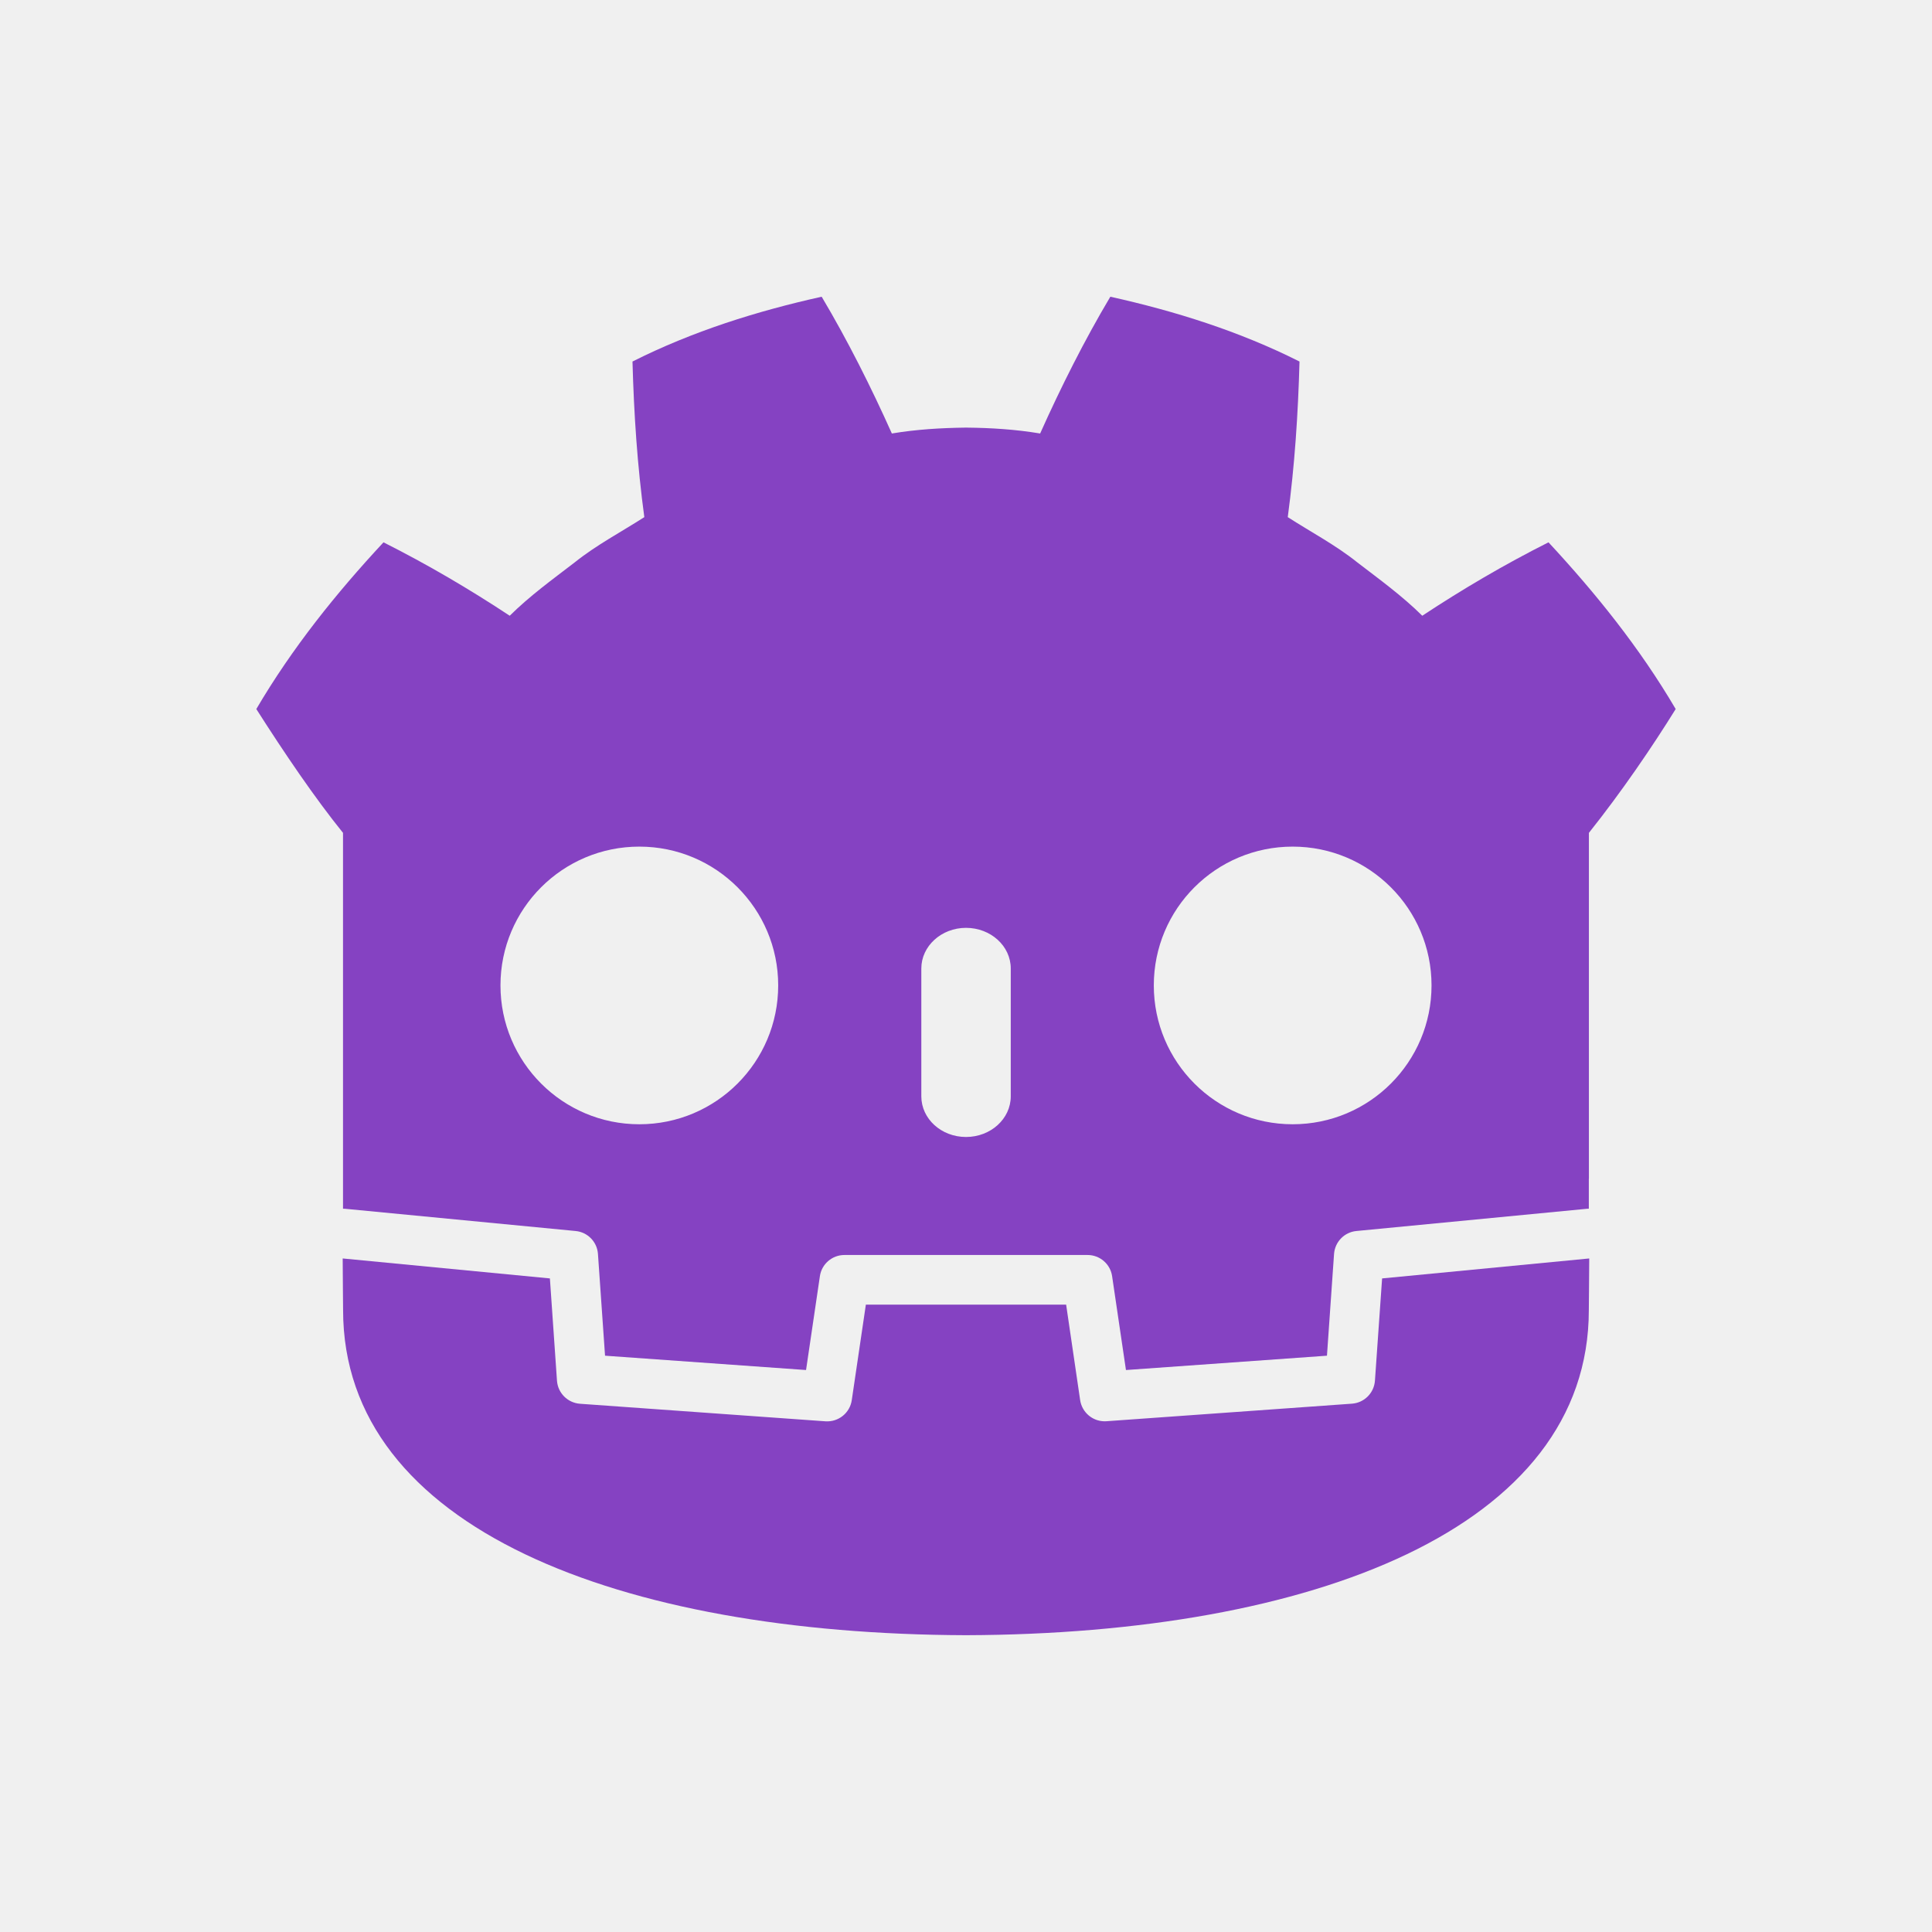
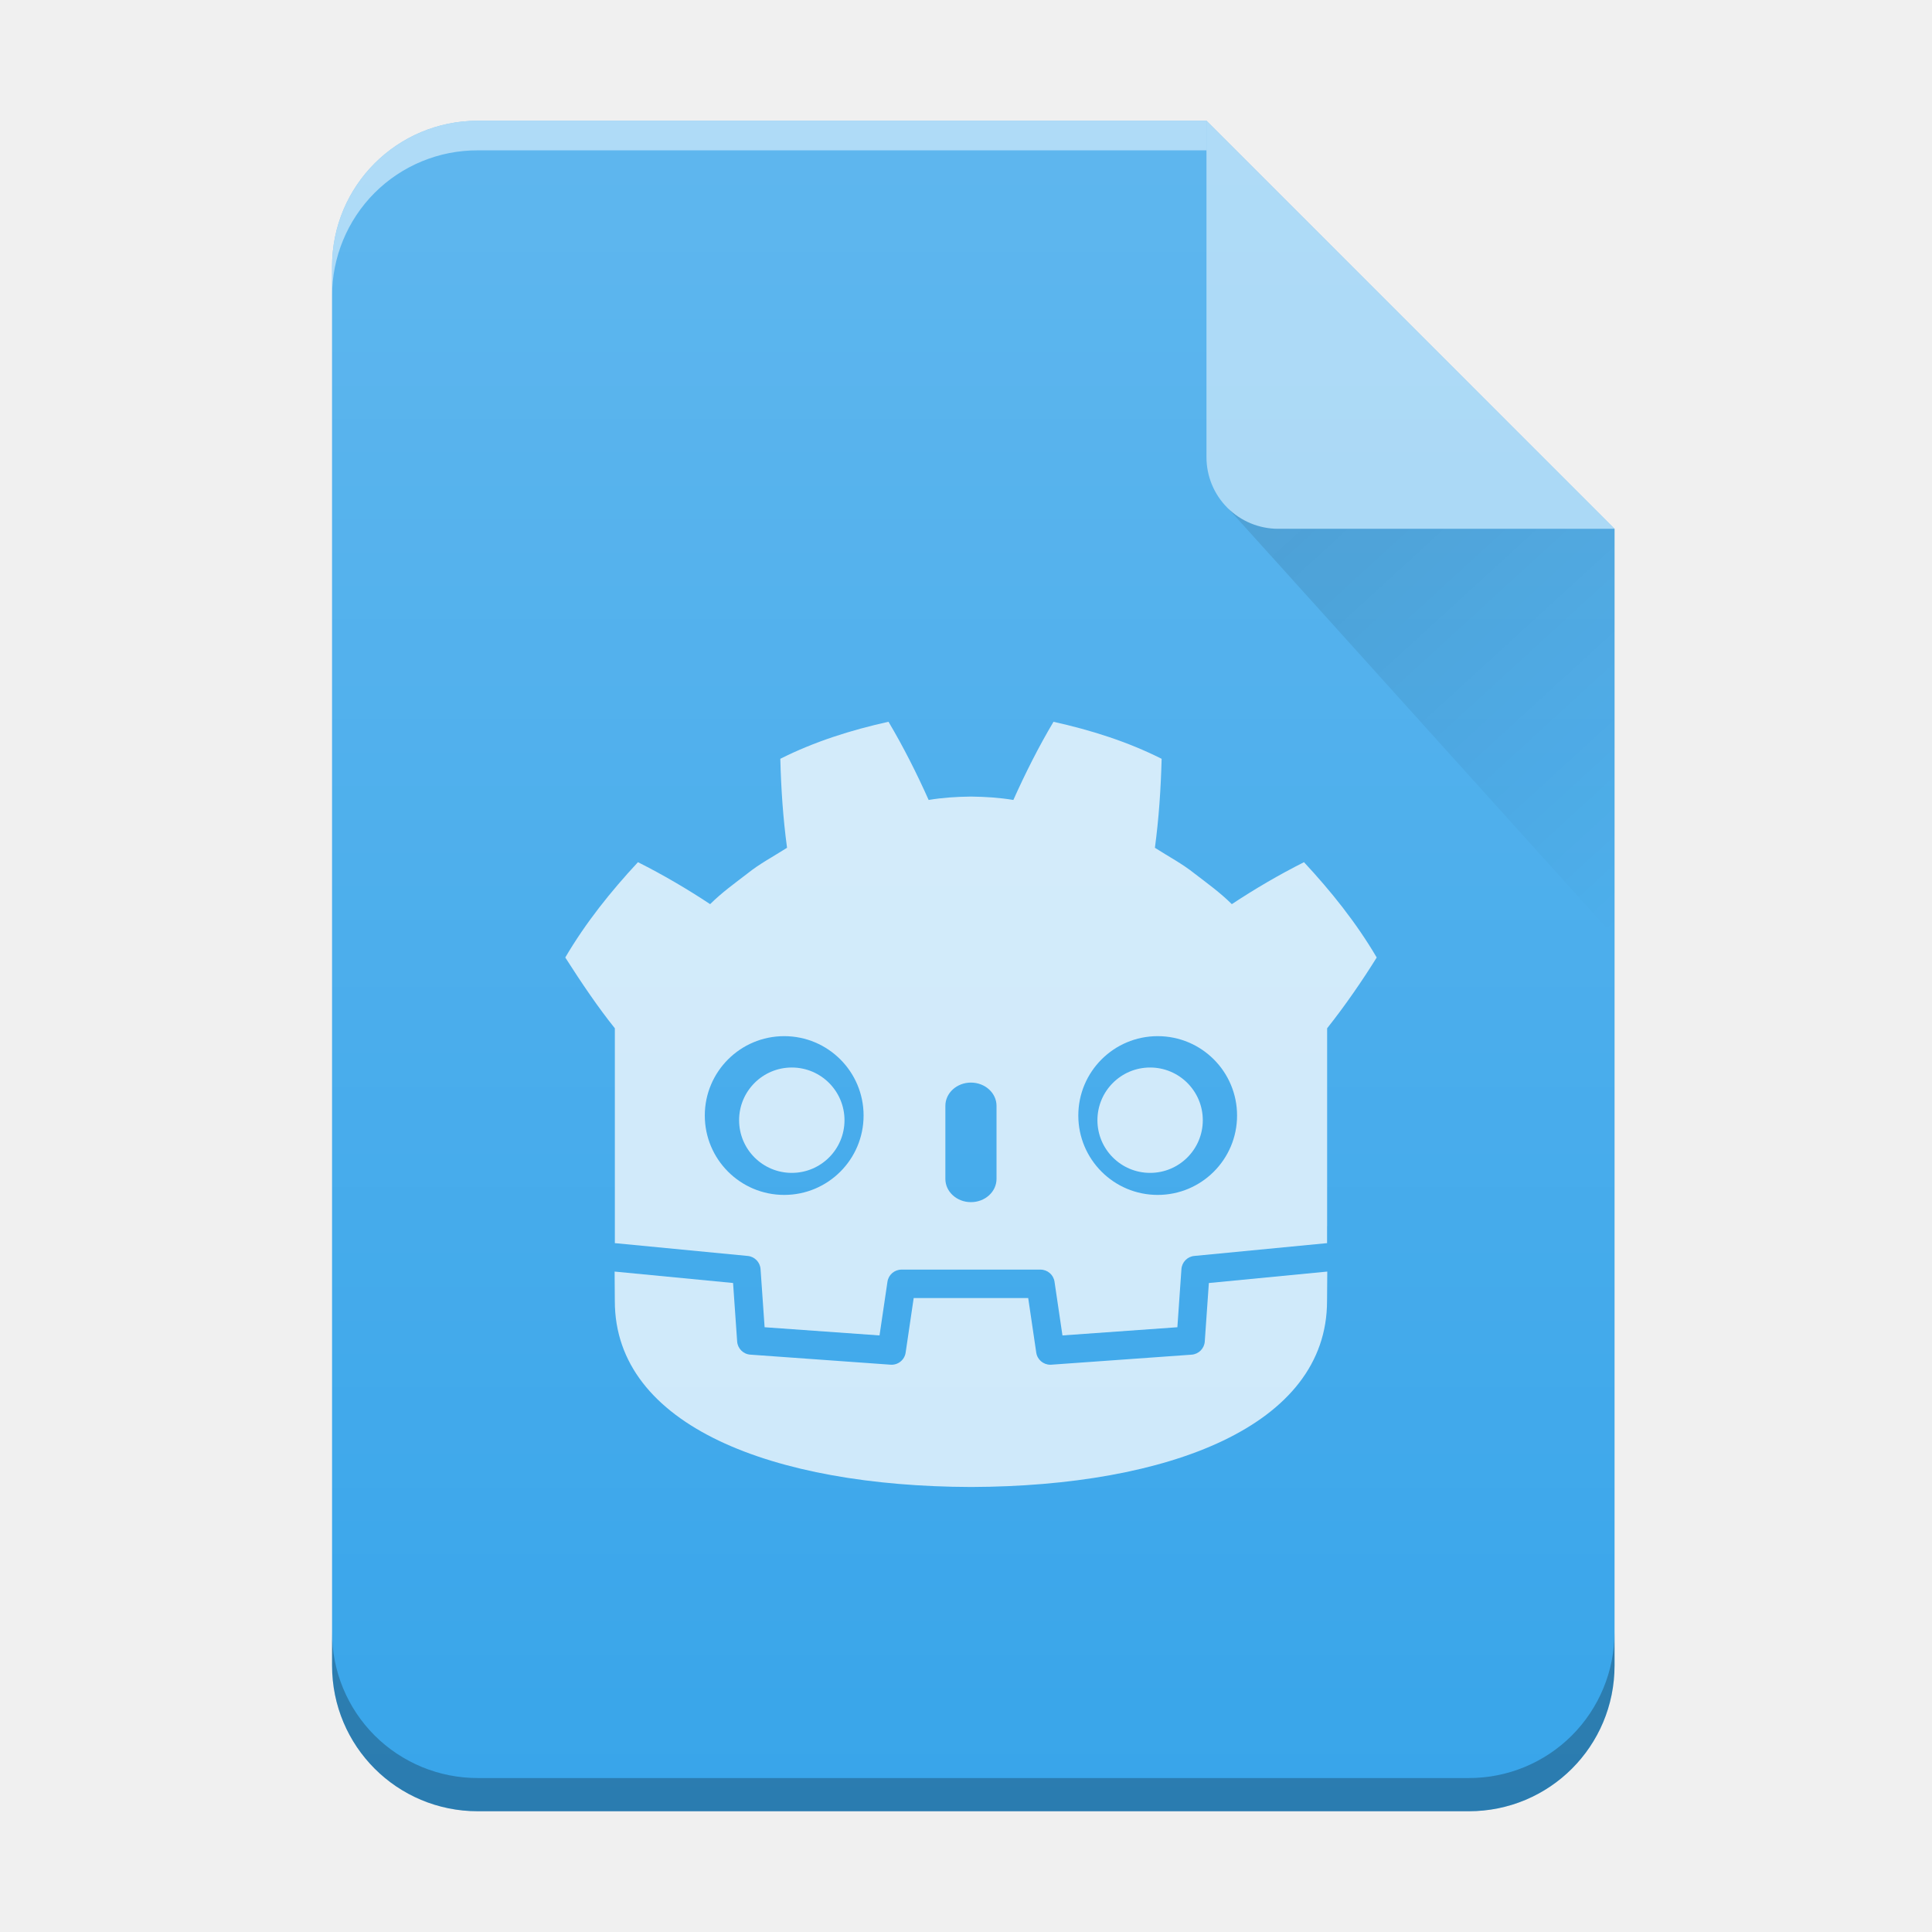
- <svg xmlns="http://www.w3.org/2000/svg" viewBox="0 0 24 24" version="1.1" id="svg4" width="24" height="24">
-   <defs id="defs8" />
-   <g transform="translate(1,1)">
-     <g id="g836">
-       <path id="path84-6-5" style="fill:#8542c2;fill-opacity:1;fill-rule:nonzero;stroke:none;stroke-width:0.025" d="M 9.207,2.686 C 8.401,2.865 7.604,3.115 6.857,3.491 6.875,4.15 6.917,4.782 7.004,5.424 6.714,5.61 6.409,5.77 6.138,5.987 5.862,6.199 5.581,6.402 5.332,6.649 4.834,6.32 4.307,6.01 3.764,5.737 3.178,6.367 2.631,7.047 2.184,7.808 2.535,8.359 2.912,8.914 3.261,9.346 v 3.758 0.477 0.434 c 0.009,7.6e-5 0.017,3.97e-4 0.026,0.001 l 2.863,0.276 c 0.15,0.014 0.268,0.135 0.278,0.285 l 0.088,1.264 2.497,0.178 0.172,-1.166 c 0.022,-0.151 0.152,-0.263 0.305,-0.263 h 3.02 c 0.153,0 0.283,0.112 0.305,0.263 l 0.172,1.166 2.497,-0.178 0.088,-1.264 c 0.011,-0.15 0.128,-0.271 0.278,-0.285 l 2.862,-0.276 c 0.009,-7.91e-4 0.017,-0.001 0.025,-0.001 v -0.373 l 0.001,-3.7e-4 V 9.346 C 19.142,8.839 19.524,8.279 19.816,7.808 19.369,7.047 18.821,6.367 18.236,5.737 17.693,6.01 17.166,6.32 16.668,6.649 16.419,6.402 16.138,6.199 15.862,5.987 15.591,5.77 15.286,5.61 14.997,5.424 15.083,4.782 15.125,4.15 15.143,3.491 14.396,3.115 13.599,2.865 12.793,2.686 12.471,3.227 12.177,3.813 11.921,4.385 11.617,4.334 11.312,4.315 11.006,4.312 v -4.826e-4 c -0.002,0 -0.004,4.826e-4 -0.006,4.826e-4 -0.002,0 -0.004,-4.826e-4 -0.006,-4.826e-4 v 4.826e-4 c -0.306,0.004 -0.611,0.022 -0.915,0.073 C 9.823,3.813 9.529,3.227 9.207,2.686 Z M 6.942,9.517 c 0.953,0 1.725,0.772 1.725,1.724 0,0.953 -0.772,1.725 -1.725,1.725 -0.952,0 -1.725,-0.772 -1.725,-1.725 0,-0.953 0.773,-1.724 1.725,-1.724 z m 8.116,0 c 0.952,0 1.725,0.772 1.725,1.724 0,0.953 -0.772,1.725 -1.725,1.725 -0.953,10e-7 -1.725,-0.772 -1.725,-1.725 0,-0.953 0.772,-1.724 1.725,-1.724 z m -4.058,1.009 c 0.307,0 0.556,0.226 0.556,0.505 v 1.588 c 0,0.279 -0.249,0.505 -0.556,0.505 -0.307,0 -0.555,-0.226 -0.555,-0.505 v -1.588 c 0,-0.278 0.249,-0.505 0.555,-0.505 z" />
-       <path d="m 16.169,14.881 -0.089,1.27 c -0.011,0.153 -0.132,0.275 -0.286,0.286 l -3.049,0.218 c -0.007,5.53e-4 -0.015,7.91e-4 -0.022,7.91e-4 -0.152,0 -0.282,-0.111 -0.305,-0.263 L 12.244,15.207 H 9.756 l -0.175,1.186 c -0.023,0.16 -0.166,0.274 -0.327,0.263 L 6.205,16.438 C 6.052,16.427 5.93,16.305 5.919,16.152 L 5.831,14.881 3.257,14.633 c 0.001,0.277 0.005,0.58 0.005,0.64 0,2.719 3.449,4.025 7.733,4.04 h 0.005 0.005 c 4.285,-0.015 7.732,-1.322 7.732,-4.04 0,-0.061 0.004,-0.363 0.005,-0.64 z" style="fill:#8542c2;fill-opacity:1;fill-rule:nonzero;stroke:none;stroke-width:0.025" id="path88-5-2" />
-     </g>
+ <svg xmlns="http://www.w3.org/2000/svg" xmlns:xlink="http://www.w3.org/1999/xlink" viewBox="0 0 32 32" version="1.1" id="svg33">
+   <defs id="defs13">
+     <linearGradient id="a" gradientTransform="translate(309.57,152.44)" gradientUnits="userSpaceOnUse" x2="0" y1="392.36" y2="365.36">
+       <stop offset="0" stop-color="#fff" stop-opacity="0" id="stop2" />
+       <stop offset="1" stop-color="#fff" stop-opacity=".2" id="stop4" />
+     </linearGradient>
+     <linearGradient id="b" gradientUnits="userSpaceOnUse" x1="404.57" x2="411.57" y1="524.8" y2="531.8" gradientTransform="translate(-384.57,-515.8)">
+       <stop offset="0" stop-color="#060606" id="stop7" />
+       <stop offset="1" stop-opacity="0" id="stop9" />
+     </linearGradient>
+     <path id="c" d="m389.57 545.8v-28h15l7 7v21h-14z" />
+     <linearGradient xlink:href="#a-6" id="b-3" gradientUnits="userSpaceOnUse" x1="0" y1="60.774" x2="0" y2="2.345" gradientTransform="matrix(0.4827586,0,0,0.4827586,0.6724235,0.551724)" />
+     <linearGradient id="a-6" y1="392.36" y2="336.36" x2="0" gradientUnits="userSpaceOnUse" gradientTransform="translate(254,-254)">
+       <stop stop-color="#fff" stop-opacity="0" id="stop3" />
+       <stop offset="1" stop-color="#fff" stop-opacity=".2" id="stop5" />
+     </linearGradient>
+     <linearGradient id="c-7" y1="17.475" y2="31" x1="41.616" x2="54" gradientUnits="userSpaceOnUse" gradientTransform="matrix(0.4827586,0,0,0.4827586,0.6724235,0.551724)">
+       <stop stop-color="#060606" id="stop8" />
+       <stop offset="1" stop-opacity="0" id="stop10" />
+     </linearGradient>
+   </defs>
+   <g id="g1175" style="opacity:0.75" transform="matrix(0.4827586,0,0,0.4827586,0.4310335,0.551724)">
+     <path id="path84-6-5" style="fill:#ffffff;fill-opacity:1;fill-rule:nonzero;stroke:none;stroke-width:0.04" d="m 29.168,18.873 c -1.272,0.283 -2.53,0.676 -3.709,1.27 0.027,1.041 0.094,2.039 0.231,3.053 -0.458,0.293 -0.94,0.545 -1.367,0.889 -0.435,0.334 -0.879,0.654 -1.272,1.045 -0.786,-0.52 -1.619,-1.009 -2.476,-1.44 -0.924,0.995 -1.788,2.068 -2.494,3.27 0.555,0.871 1.15,1.746 1.701,2.429 v 5.933 0.754 0.686 c 0.013,1.2e-4 0.027,6.27e-4 0.04,0.002 l 4.52,0.436 c 0.237,0.023 0.422,0.213 0.439,0.451 l 0.139,1.995 3.943,0.281 0.272,-1.842 c 0.035,-0.239 0.24,-0.416 0.482,-0.416 h 4.769 c 0.241,0 0.446,0.177 0.481,0.416 l 0.272,1.842 3.943,-0.281 0.139,-1.995 c 0.017,-0.237 0.202,-0.428 0.439,-0.451 l 4.518,-0.436 c 0.013,-0.001 0.027,-0.002 0.04,-0.002 v -0.588 l 0.002,-5.85e-4 v -6.784 c 0.636,-0.801 1.239,-1.685 1.701,-2.429 -0.706,-1.201 -1.57,-2.275 -2.495,-3.27 -0.857,0.431 -1.69,0.92 -2.476,1.44 -0.393,-0.391 -0.837,-0.711 -1.272,-1.045 -0.428,-0.344 -0.91,-0.595 -1.367,-0.889 0.136,-1.014 0.203,-2.012 0.231,-3.053 -1.18,-0.594 -2.437,-0.987 -3.71,-1.27 -0.508,0.854 -0.973,1.778 -1.377,2.682 -0.48,-0.08 -0.962,-0.11 -1.444,-0.116 v -7.62e-4 c -0.003,0 -0.006,7.62e-4 -0.009,7.62e-4 -0.003,0 -0.006,-7.62e-4 -0.009,-7.62e-4 v 7.62e-4 c -0.484,0.006 -0.965,0.035 -1.445,0.116 -0.404,-0.904 -0.869,-1.828 -1.377,-2.682 z m -3.576,10.786 c 1.505,0 2.724,1.219 2.724,2.723 0,1.505 -1.219,2.724 -2.724,2.724 -1.504,0 -2.724,-1.219 -2.724,-2.724 0,-1.504 1.22,-2.723 2.724,-2.723 z m 12.815,0 c 1.504,0 2.723,1.219 2.723,2.723 0,1.505 -1.22,2.724 -2.723,2.724 -1.505,0 -2.724,-1.219 -2.724,-2.724 0,-1.504 1.219,-2.723 2.724,-2.723 z m -6.408,1.593 c 0.484,0 0.878,0.357 0.878,0.797 v 2.508 c 0,0.44 -0.393,0.797 -0.878,0.797 -0.484,0 -0.877,-0.357 -0.877,-0.797 v -2.508 c 0,-0.44 0.393,-0.797 0.877,-0.797 z" />
+     <path d="m 40.162,38.129 -0.14,2.006 c -0.017,0.242 -0.209,0.434 -0.451,0.452 l -4.815,0.344 c -0.012,8.74e-4 -0.023,0.001 -0.035,0.001 -0.239,0 -0.446,-0.176 -0.481,-0.416 l -0.276,-1.872 h -3.929 l -0.276,1.872 c -0.037,0.252 -0.262,0.433 -0.516,0.415 L 24.429,40.586 C 24.187,40.569 23.995,40.376 23.978,40.134 l -0.14,-2.006 -4.064,-0.392 c 0.002,0.437 0.007,0.915 0.007,1.011 0,4.293 5.445,6.356 12.211,6.38 h 0.008 0.008 c 6.765,-0.024 12.209,-2.087 12.209,-6.38 0,-0.097 0.006,-0.574 0.008,-1.011 z" style="fill:#ffffff;fill-opacity:1;fill-rule:nonzero;stroke:none;stroke-width:0.04" id="path88-5-2" />
+     <path d="m 27.661,32.543 c 0,0.998 -0.809,1.807 -1.808,1.807 -0.999,0 -1.808,-0.809 -1.808,-1.807 0,-0.998 0.81,-1.808 1.808,-1.808 0.999,0 1.808,0.81 1.808,1.808" style="fill:#ffffff;fill-opacity:1;fill-rule:nonzero;stroke:none;stroke-width:0.04" id="path96-2-7" />
+     <path d="m 36.339,32.543 c 0,0.998 0.809,1.807 1.807,1.807 0.999,0 1.808,-0.809 1.808,-1.807 0,-0.998 -0.809,-1.808 -1.808,-1.808 -0.998,0 -1.807,0.81 -1.807,1.808" style="fill:#ffffff;fill-opacity:1;fill-rule:nonzero;stroke:none;stroke-width:0.04" id="path108-9-6" />
+   </g>
+   <path d="M 19.983,2 H 7.914 C 6.577,2 5.5,3.077 5.5,4.414 V 27.586 C 5.5,28.923 6.577,30 7.914,30 H 24.328 c 1.337,0 2.414,-1.077 2.414,-2.414 V 8.759 Z" id="path15" style="fill:#38a5ea;stroke-width:0.483" />
+   <path d="M 19.983,2 H 7.914 C 6.577,2 5.5,3.077 5.5,4.414 V 27.586 C 5.5,28.923 6.577,30 7.914,30 H 24.328 c 1.337,0 2.414,-1.077 2.414,-2.414 V 8.759 Z" id="path17-5" style="fill:url(#b-3);stroke-width:0.483" />
+   <path d="M 19.983,2 H 7.914 C 6.577,2 5.5,3.077 5.5,4.414 V 4.903 A 2.416,2.416 0 0 1 6.205,3.194 2.408,2.408 0 0 1 7.914,2.49 H 19.983 V 2.483 Z" id="path19-3" style="opacity:0.5;fill:#ffffff;stroke-width:0.483" />
+   <path d="m 26.741,27.036 a 2.416,2.416 0 0 1 -0.705,1.708 2.408,2.408 0 0 1 -1.709,0.706 H 7.914 a 2.416,2.416 0 0 1 -1.709,-0.705 2.408,2.408 0 0 1 -0.705,-1.709 v 0.55 C 5.5,28.923 6.577,30 7.914,30 H 24.328 c 1.337,0 2.414,-1.077 2.414,-2.414 z" id="path21" style="opacity:0.25;fill-opacity:0.992;stroke-width:0.483" />
+   <path d="m 19.983,2 v 5.569 a 1.186,1.186 0 0 0 1.19,1.19 h 5.569 z" id="path23-3" style="opacity:0.5;fill:#ffffff;fill-rule:evenodd;stroke-width:0.483" />
+   <path d="m 20.335,8.412 6.406,7.105 v -6.759 h -5.569 c -0.328,0 -0.623,-0.133 -0.838,-0.346 z" id="path31" style="opacity:0.1;fill:url(#c-7);fill-rule:evenodd;stroke-width:0.483" />
+   <g id="g1175-6" style="opacity:0.75" transform="matrix(0.4827586,0,0,0.4827586,0.6339095,2.843809)">
+     <path id="path84-6-5-2" style="fill:#ffffff;fill-opacity:1;fill-rule:nonzero;stroke:none;stroke-width:0.04" d="m 29.168,18.873 c -1.272,0.283 -2.53,0.676 -3.709,1.27 0.027,1.041 0.094,2.039 0.231,3.053 -0.458,0.293 -0.94,0.545 -1.367,0.889 -0.435,0.334 -0.879,0.654 -1.272,1.045 -0.786,-0.52 -1.619,-1.009 -2.476,-1.44 -0.924,0.995 -1.788,2.068 -2.494,3.27 0.555,0.871 1.15,1.746 1.701,2.429 v 5.933 0.754 0.686 c 0.013,1.2e-4 0.027,6.27e-4 0.04,0.002 l 4.52,0.436 c 0.237,0.023 0.422,0.213 0.439,0.451 l 0.139,1.995 3.943,0.281 0.272,-1.842 c 0.035,-0.239 0.24,-0.416 0.482,-0.416 h 4.769 c 0.241,0 0.446,0.177 0.481,0.416 l 0.272,1.842 3.943,-0.281 0.139,-1.995 c 0.017,-0.237 0.202,-0.428 0.439,-0.451 l 4.518,-0.436 c 0.013,-0.001 0.027,-0.002 0.04,-0.002 v -0.588 l 0.002,-5.85e-4 v -6.784 c 0.636,-0.801 1.239,-1.685 1.701,-2.429 -0.706,-1.201 -1.57,-2.275 -2.495,-3.27 -0.857,0.431 -1.69,0.92 -2.476,1.44 -0.393,-0.391 -0.837,-0.711 -1.272,-1.045 -0.428,-0.344 -0.91,-0.595 -1.367,-0.889 0.136,-1.014 0.203,-2.012 0.231,-3.053 -1.18,-0.594 -2.437,-0.987 -3.71,-1.27 -0.508,0.854 -0.973,1.778 -1.377,2.682 -0.48,-0.08 -0.962,-0.11 -1.444,-0.116 v -7.62e-4 c -0.003,0 -0.006,7.62e-4 -0.009,7.62e-4 -0.003,0 -0.006,-7.62e-4 -0.009,-7.62e-4 v 7.62e-4 c -0.484,0.006 -0.965,0.035 -1.445,0.116 -0.404,-0.904 -0.869,-1.828 -1.377,-2.682 z m -3.576,10.786 c 1.505,0 2.724,1.219 2.724,2.723 0,1.505 -1.219,2.724 -2.724,2.724 -1.504,0 -2.724,-1.219 -2.724,-2.724 0,-1.504 1.22,-2.723 2.724,-2.723 z m 12.815,0 c 1.504,0 2.723,1.219 2.723,2.723 0,1.505 -1.22,2.724 -2.723,2.724 -1.505,0 -2.724,-1.219 -2.724,-2.724 0,-1.504 1.219,-2.723 2.724,-2.723 z m -6.408,1.593 c 0.484,0 0.878,0.357 0.878,0.797 v 2.508 c 0,0.44 -0.393,0.797 -0.878,0.797 -0.484,0 -0.877,-0.357 -0.877,-0.797 v -2.508 c 0,-0.44 0.393,-0.797 0.877,-0.797 z" />
+     <path d="m 40.162,38.129 -0.14,2.006 c -0.017,0.242 -0.209,0.434 -0.451,0.452 l -4.815,0.344 c -0.012,8.74e-4 -0.023,0.001 -0.035,0.001 -0.239,0 -0.446,-0.176 -0.481,-0.416 l -0.276,-1.872 h -3.929 l -0.276,1.872 c -0.037,0.252 -0.262,0.433 -0.516,0.415 L 24.429,40.586 C 24.187,40.569 23.995,40.376 23.978,40.134 l -0.14,-2.006 -4.064,-0.392 c 0.002,0.437 0.007,0.915 0.007,1.011 0,4.293 5.445,6.356 12.211,6.38 h 0.008 0.008 c 6.765,-0.024 12.209,-2.087 12.209,-6.38 0,-0.097 0.006,-0.574 0.008,-1.011 z" style="fill:#ffffff;fill-opacity:1;fill-rule:nonzero;stroke:none;stroke-width:0.04" id="path88-5-2-9" />
+     <path d="m 27.661,32.543 c 0,0.998 -0.809,1.807 -1.808,1.807 -0.999,0 -1.808,-0.809 -1.808,-1.807 0,-0.998 0.81,-1.808 1.808,-1.808 0.999,0 1.808,0.81 1.808,1.808" style="fill:#ffffff;fill-opacity:1;fill-rule:nonzero;stroke:none;stroke-width:0.04" id="path96-2-7-1" />
+     <path d="m 36.339,32.543 c 0,0.998 0.809,1.807 1.807,1.807 0.999,0 1.808,-0.809 1.808,-1.807 0,-0.998 -0.809,-1.808 -1.808,-1.808 -0.998,0 -1.807,0.81 -1.807,1.808" style="fill:#ffffff;fill-opacity:1;fill-rule:nonzero;stroke:none;stroke-width:0.04" id="path108-9-6-2" />
  </g>
</svg>
